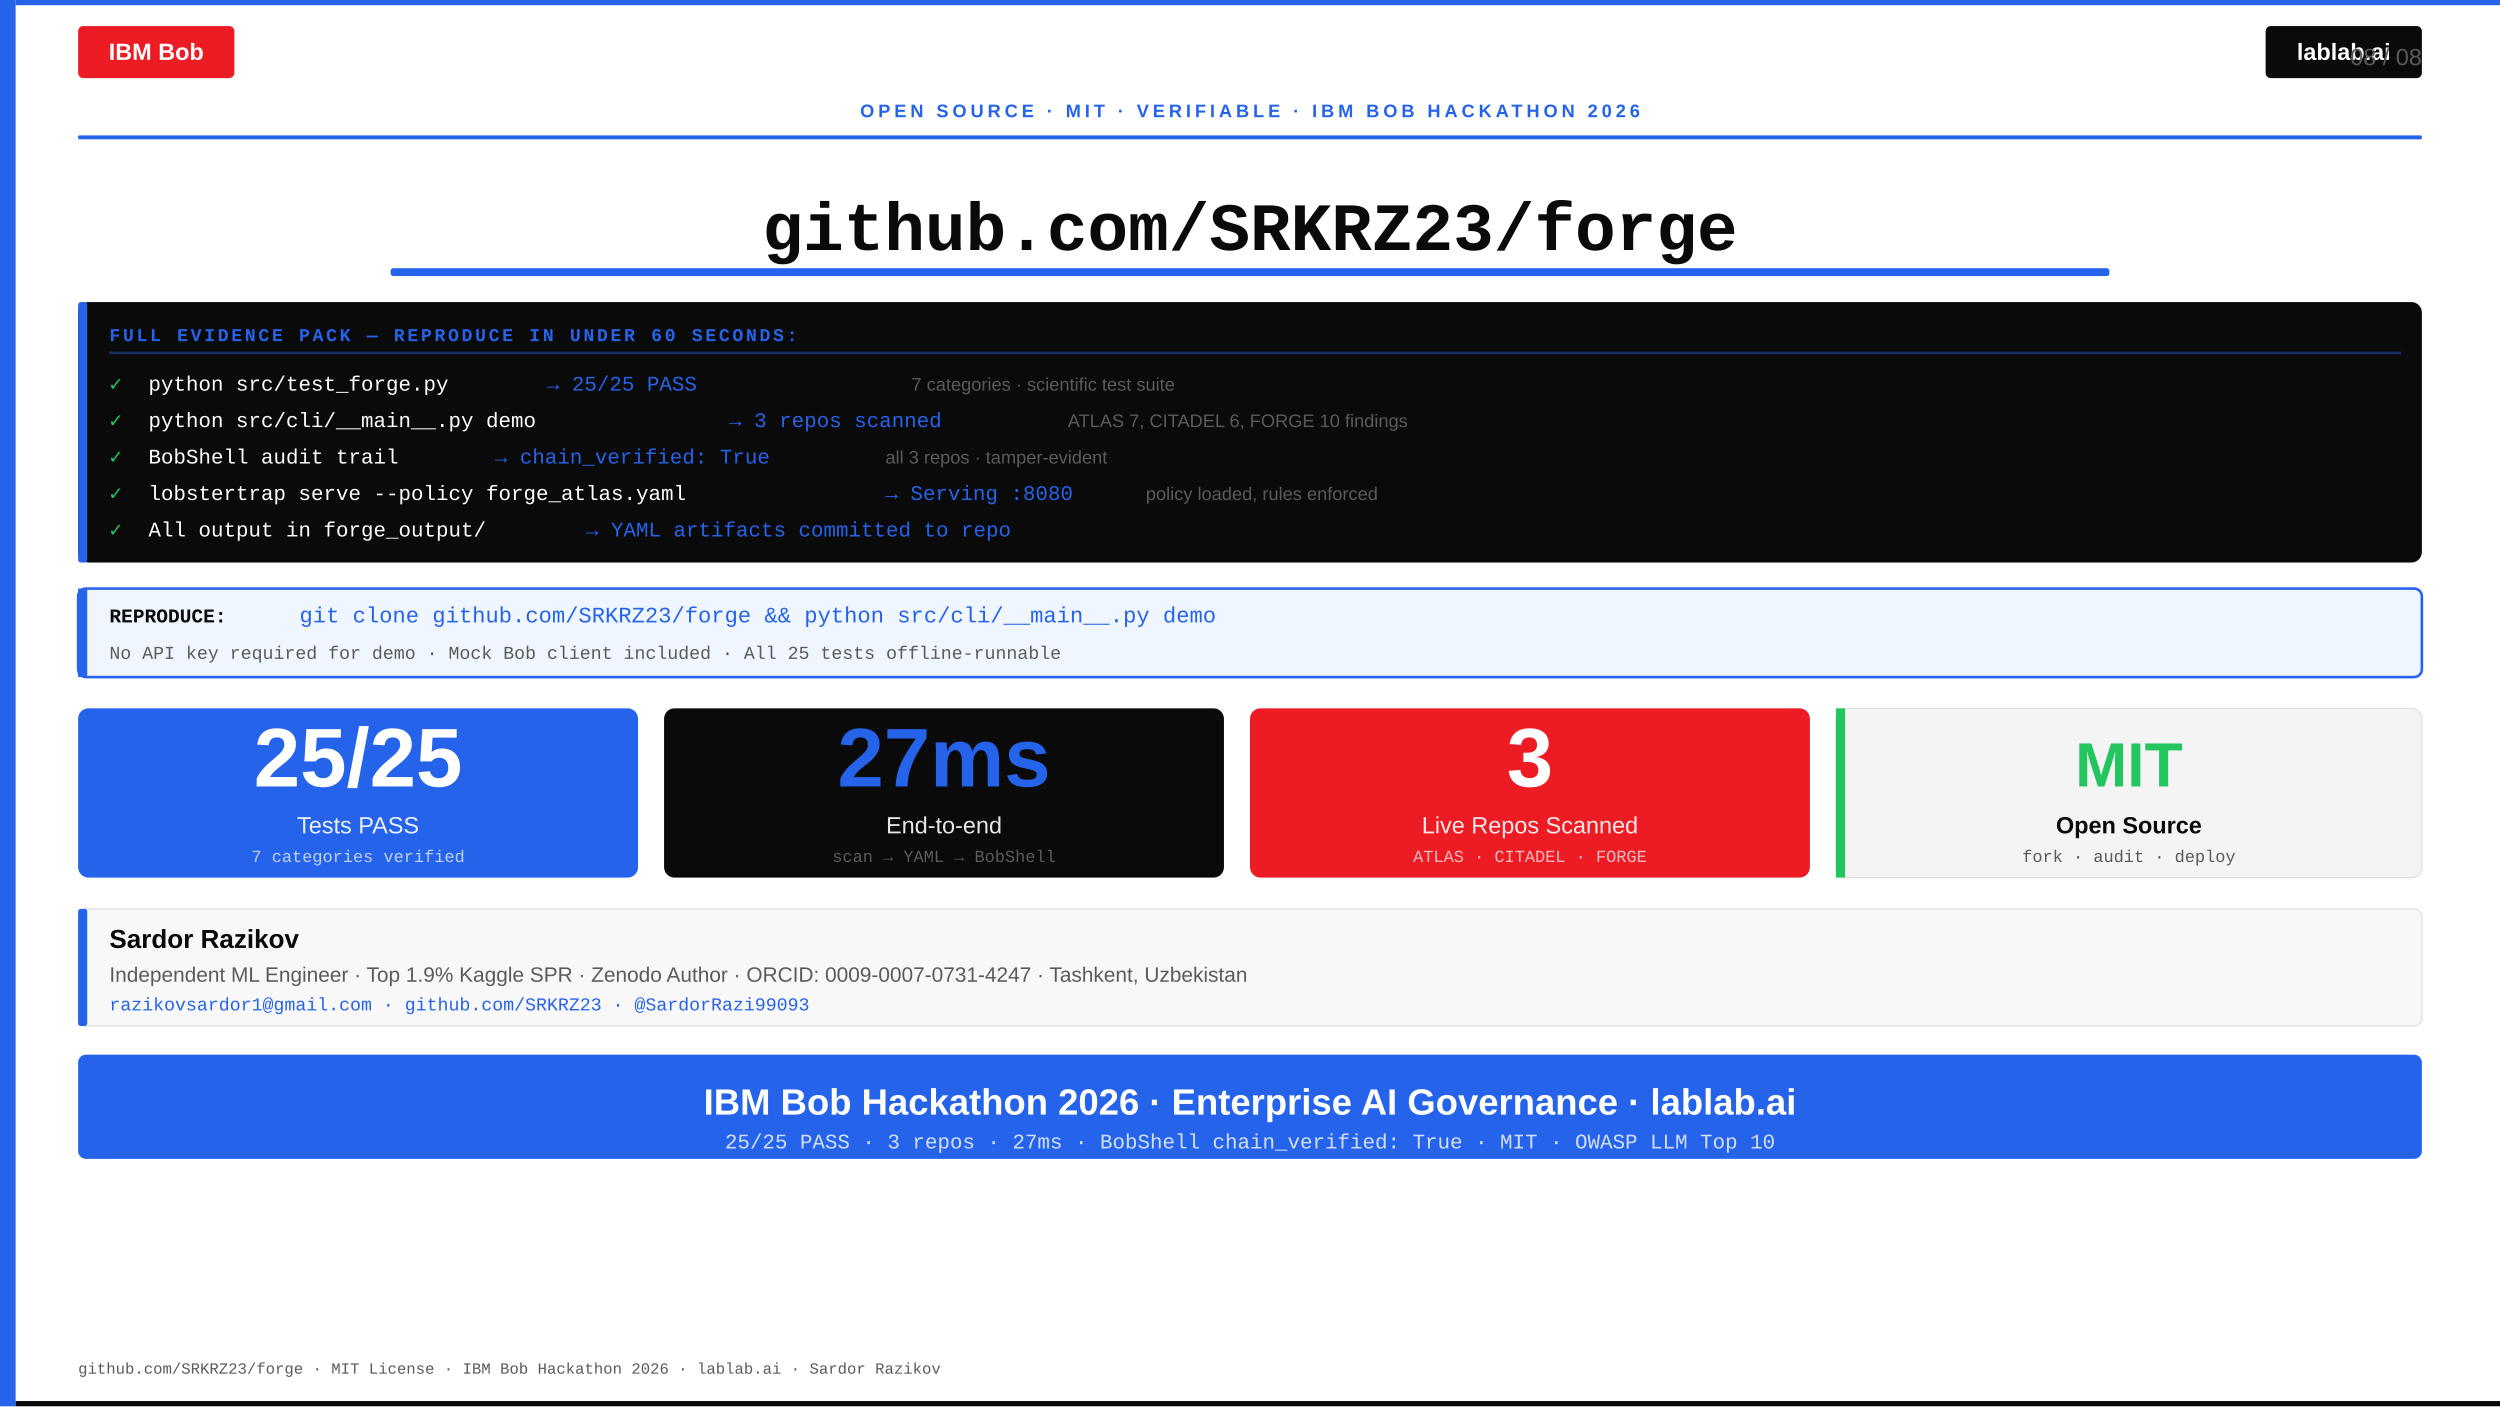
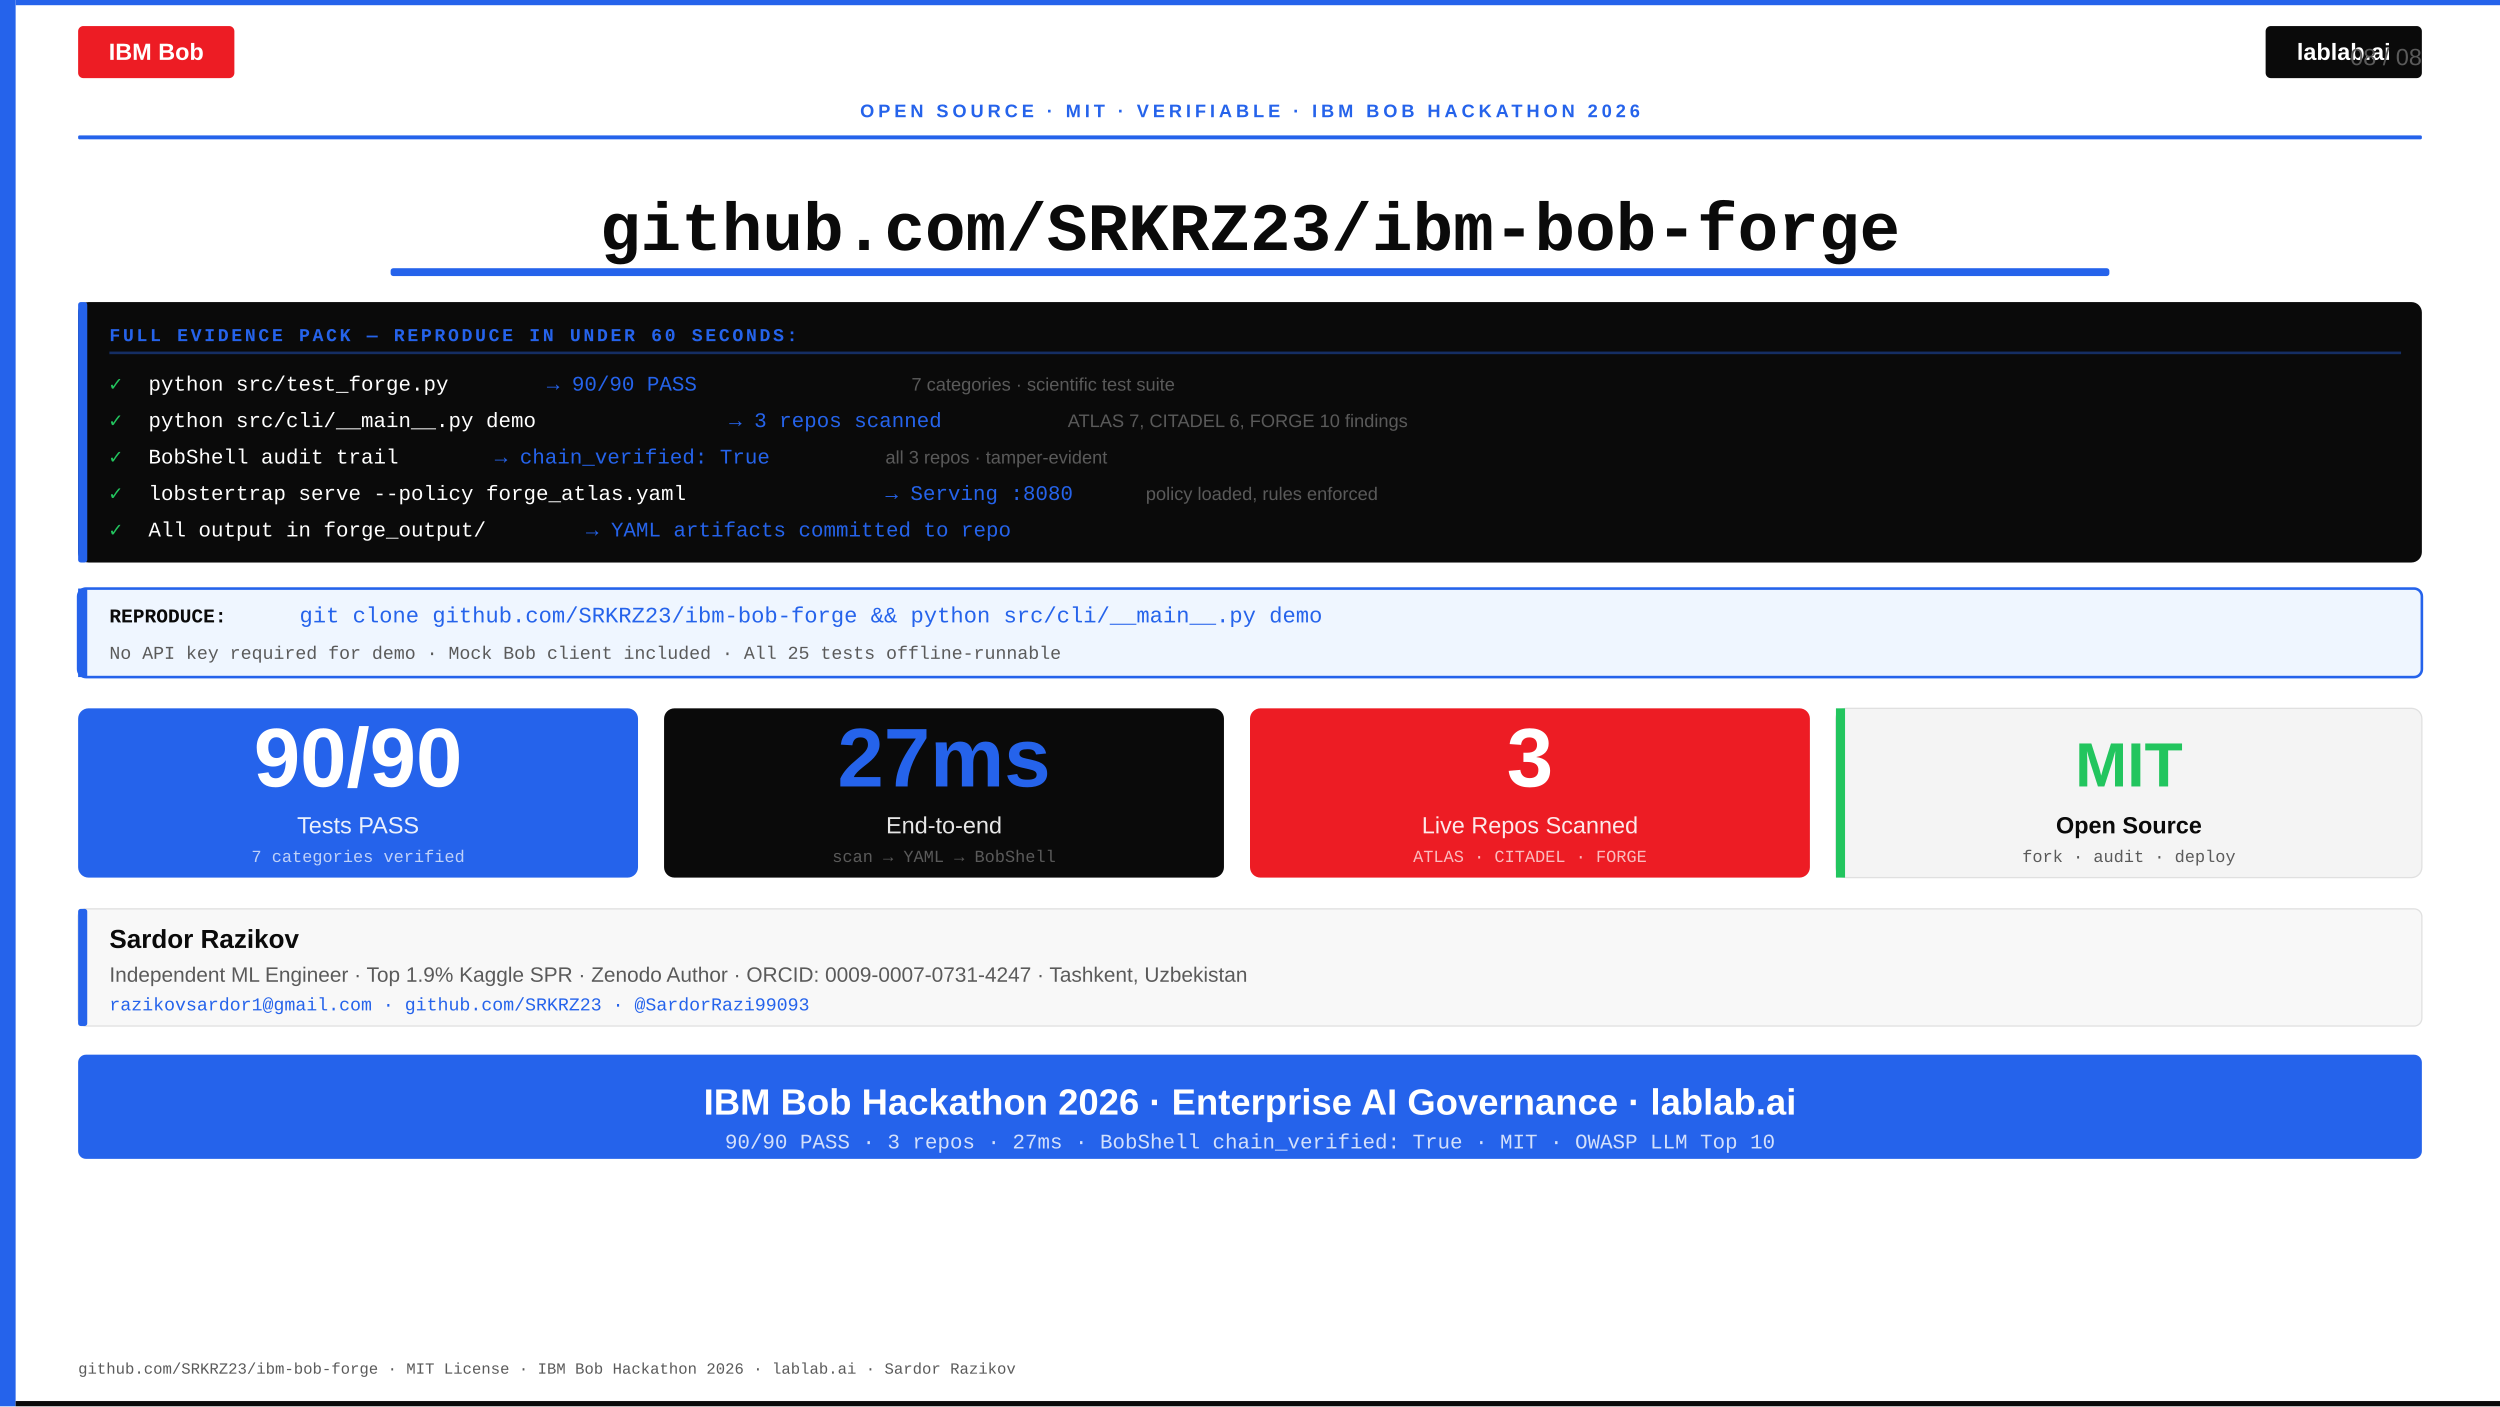
<svg xmlns="http://www.w3.org/2000/svg" width="1920" height="1080" viewBox="0 0 1920 1080">
  <rect width="1920" height="1080" fill="#FFFFFF" />
  <rect x="0" y="0" width="12" height="1080" fill="#2563EB" />
  <rect x="12" y="0" width="1908" height="4" fill="#2563EB" />
  <rect x="12" y="1076" width="1908" height="4" fill="#0A0A0A" />
  <rect x="60" y="20" width="120" height="40" fill="#ED1C24" rx="4" />
  <text x="120" y="46" font-family="Arial, Helvetica, sans-serif" font-size="18" font-weight="700" fill="#FFFFFF" text-anchor="middle">IBM Bob</text>
  <rect x="1740" y="20" width="120" height="40" fill="#0A0A0A" rx="4" />
  <text x="1800" y="46" font-family="Arial, Helvetica, sans-serif" font-size="18" font-weight="700" fill="#FFFFFF" text-anchor="middle">lablab.ai</text>
  <text x="1860" y="50" font-family="Arial, Helvetica, sans-serif" font-size="18" fill="#5A5A5A" text-anchor="end">08 / 08</text>
  <text x="960" y="90" font-family="Arial, Helvetica, sans-serif" font-size="14" font-weight="700" fill="#2563EB" text-anchor="middle" letter-spacing="3">OPEN SOURCE · MIT · VERIFIABLE · IBM BOB HACKATHON 2026</text>
  <rect x="60" y="104" width="1800" height="3" fill="#2563EB" rx="1" />
-   <text x="960" y="192" font-family="Courier New, monospace" font-size="52" font-weight="700" fill="#0A0A0A" text-anchor="middle">github.com/SRKRZ23/forge</text>
+   <text x="960" y="192" font-family="Courier New, monospace" font-size="52" font-weight="700" fill="#0A0A0A" text-anchor="middle">github.com/SRKRZ23/ibm-bob-forge</text>
  <rect x="300" y="206" width="1320" height="6" fill="#2563EB" rx="2" />
  <rect x="60" y="232" width="1800" height="200" fill="#0A0A0A" rx="8" />
  <rect x="60" y="232" width="7" height="200" fill="#2563EB" rx="2" />
  <text x="84" y="262" font-family="Courier New, monospace" font-size="14" font-weight="700" fill="#2563EB" letter-spacing="2">FULL EVIDENCE PACK — REPRODUCE IN UNDER 60 SECONDS:</text>
  <rect x="84" y="270" width="1760" height="2" fill="#2563EB" opacity="0.4" />
  <text x="84" y="300" font-family="Courier New, monospace" font-size="16" fill="#22C55E">✓</text>
  <text x="114" y="300" font-family="Courier New, monospace" font-size="16" fill="#FFFFFF">python src/test_forge.py</text>
-   <text x="420" y="300" font-family="Courier New, monospace" font-size="16" fill="#2563EB">→ 25/25 PASS</text>
+   <text x="420" y="300" font-family="Courier New, monospace" font-size="16" fill="#2563EB">→ 90/90 PASS</text>
  <text x="700" y="300" font-family="Arial, Helvetica, sans-serif" font-size="14" fill="#5A5A5A">7 categories · scientific test suite</text>
  <text x="84" y="328" font-family="Courier New, monospace" font-size="16" fill="#22C55E">✓</text>
  <text x="114" y="328" font-family="Courier New, monospace" font-size="16" fill="#FFFFFF">python src/cli/__main__.py demo</text>
  <text x="560" y="328" font-family="Courier New, monospace" font-size="16" fill="#2563EB">→ 3 repos scanned</text>
  <text x="820" y="328" font-family="Arial, Helvetica, sans-serif" font-size="14" fill="#5A5A5A">ATLAS 7, CITADEL 6, FORGE 10 findings</text>
  <text x="84" y="356" font-family="Courier New, monospace" font-size="16" fill="#22C55E">✓</text>
  <text x="114" y="356" font-family="Courier New, monospace" font-size="16" fill="#FFFFFF">BobShell audit trail</text>
  <text x="380" y="356" font-family="Courier New, monospace" font-size="16" fill="#2563EB">→ chain_verified: True</text>
  <text x="680" y="356" font-family="Arial, Helvetica, sans-serif" font-size="14" fill="#5A5A5A">all 3 repos · tamper-evident</text>
  <text x="84" y="384" font-family="Courier New, monospace" font-size="16" fill="#22C55E">✓</text>
  <text x="114" y="384" font-family="Courier New, monospace" font-size="16" fill="#FFFFFF">lobstertrap serve --policy forge_atlas.yaml</text>
  <text x="680" y="384" font-family="Courier New, monospace" font-size="16" fill="#2563EB">→ Serving :8080</text>
  <text x="880" y="384" font-family="Arial, Helvetica, sans-serif" font-size="14" fill="#5A5A5A">policy loaded, rules enforced</text>
  <text x="84" y="412" font-family="Courier New, monospace" font-size="16" fill="#22C55E">✓</text>
  <text x="114" y="412" font-family="Courier New, monospace" font-size="16" fill="#FFFFFF">All output in forge_output/</text>
  <text x="450" y="412" font-family="Courier New, monospace" font-size="16" fill="#2563EB">→ YAML artifacts committed to repo</text>
  <rect x="60" y="452" width="1800" height="68" fill="#EFF6FF" rx="6" stroke="#2563EB" stroke-width="2" />
  <rect x="60" y="452" width="7" height="68" fill="#2563EB" />
  <text x="84" y="478" font-family="Courier New, monospace" font-size="15" font-weight="700" fill="#0A0A0A">REPRODUCE:</text>
-   <text x="230" y="478" font-family="Courier New, monospace" font-size="17" fill="#2563EB">git clone github.com/SRKRZ23/forge &amp;&amp; python src/cli/__main__.py demo</text>
+   <text x="230" y="478" font-family="Courier New, monospace" font-size="17" fill="#2563EB">git clone github.com/SRKRZ23/ibm-bob-forge &amp;&amp; python src/cli/__main__.py demo</text>
  <text x="84" y="506" font-family="Courier New, monospace" font-size="14" fill="#5A5A5A">No API key required for demo · Mock Bob client included · All 25 tests offline-runnable</text>
  <rect x="60" y="544" width="430" height="130" fill="#2563EB" rx="8" />
-   <text x="275" y="604" font-family="Arial Black, Arial, Helvetica, sans-serif" font-size="64" font-weight="900" fill="#FFFFFF" text-anchor="middle">25/25</text>
+   <text x="275" y="604" font-family="Arial Black, Arial, Helvetica, sans-serif" font-size="64" font-weight="900" fill="#FFFFFF" text-anchor="middle">90/90</text>
  <text x="275" y="640" font-family="Arial, Helvetica, sans-serif" font-size="18" fill="#FFFFFF" text-anchor="middle" opacity="0.9">Tests PASS</text>
  <text x="275" y="662" font-family="Courier New, monospace" font-size="13" fill="#FFFFFF" text-anchor="middle" opacity="0.7">7 categories verified</text>
  <rect x="510" y="544" width="430" height="130" fill="#0A0A0A" rx="8" />
  <text x="725" y="604" font-family="Arial Black, Arial, Helvetica, sans-serif" font-size="64" font-weight="900" fill="#2563EB" text-anchor="middle">27ms</text>
  <text x="725" y="640" font-family="Arial, Helvetica, sans-serif" font-size="18" fill="#FFFFFF" text-anchor="middle" opacity="0.9">End-to-end</text>
  <text x="725" y="662" font-family="Courier New, monospace" font-size="13" fill="#5A5A5A" text-anchor="middle">scan → YAML → BobShell</text>
  <rect x="960" y="544" width="430" height="130" fill="#ED1C24" rx="8" />
  <text x="1175" y="604" font-family="Arial Black, Arial, Helvetica, sans-serif" font-size="64" font-weight="900" fill="#FFFFFF" text-anchor="middle">3</text>
  <text x="1175" y="640" font-family="Arial, Helvetica, sans-serif" font-size="18" fill="#FFFFFF" text-anchor="middle" opacity="0.9">Live Repos Scanned</text>
  <text x="1175" y="662" font-family="Courier New, monospace" font-size="13" fill="#FFFFFF" text-anchor="middle" opacity="0.7">ATLAS · CITADEL · FORGE</text>
  <rect x="1410" y="544" width="450" height="130" fill="#F4F4F4" rx="8" stroke="#E0E0E0" stroke-width="1" />
  <rect x="1410" y="544" width="7" height="130" fill="#22C55E" />
  <text x="1635" y="604" font-family="Arial Black, Arial, Helvetica, sans-serif" font-size="48" font-weight="900" fill="#22C55E" text-anchor="middle">MIT</text>
  <text x="1635" y="640" font-family="Arial, Helvetica, sans-serif" font-size="18" fill="#0A0A0A" text-anchor="middle" font-weight="700">Open Source</text>
  <text x="1635" y="662" font-family="Courier New, monospace" font-size="13" fill="#5A5A5A" text-anchor="middle">fork · audit · deploy</text>
  <rect x="60" y="698" width="1800" height="90" fill="#F8F8F8" rx="6" stroke="#E0E0E0" stroke-width="1" />
  <rect x="60" y="698" width="7" height="90" fill="#2563EB" rx="2" />
  <text x="84" y="728" font-family="Arial, Helvetica, sans-serif" font-size="20" font-weight="700" fill="#0A0A0A">Sardor Razikov</text>
  <text x="84" y="754" font-family="Arial, Helvetica, sans-serif" font-size="16" fill="#5A5A5A">Independent ML Engineer · Top 1.9% Kaggle SPR · Zenodo Author · ORCID: 0009-0007-0731-4247 · Tashkent, Uzbekistan</text>
  <text x="84" y="776" font-family="Courier New, monospace" font-size="14" fill="#2563EB">razikovsardor1@gmail.com · github.com/SRKRZ23 · @SardorRazi99093</text>
  <rect x="60" y="810" width="1800" height="80" fill="#2563EB" rx="6" />
  <text x="960" y="856" font-family="Arial Black, Arial, Helvetica, sans-serif" font-size="28" font-weight="900" fill="#FFFFFF" text-anchor="middle">IBM Bob Hackathon 2026 · Enterprise AI Governance · lablab.ai</text>
-   <text x="960" y="882" font-family="Courier New, monospace" font-size="16" fill="#FFFFFF" text-anchor="middle" opacity="0.8">25/25 PASS · 3 repos · 27ms · BobShell chain_verified: True · MIT · OWASP LLM Top 10</text>
-   <text x="60" y="1055" font-family="Courier New, monospace" font-size="12" fill="#5A5A5A">github.com/SRKRZ23/forge · MIT License · IBM Bob Hackathon 2026 · lablab.ai · Sardor Razikov</text>
+   <text x="960" y="882" font-family="Courier New, monospace" font-size="16" fill="#FFFFFF" text-anchor="middle" opacity="0.8">90/90 PASS · 3 repos · 27ms · BobShell chain_verified: True · MIT · OWASP LLM Top 10</text>
+   <text x="60" y="1055" font-family="Courier New, monospace" font-size="12" fill="#5A5A5A">github.com/SRKRZ23/ibm-bob-forge · MIT License · IBM Bob Hackathon 2026 · lablab.ai · Sardor Razikov</text>
</svg>
